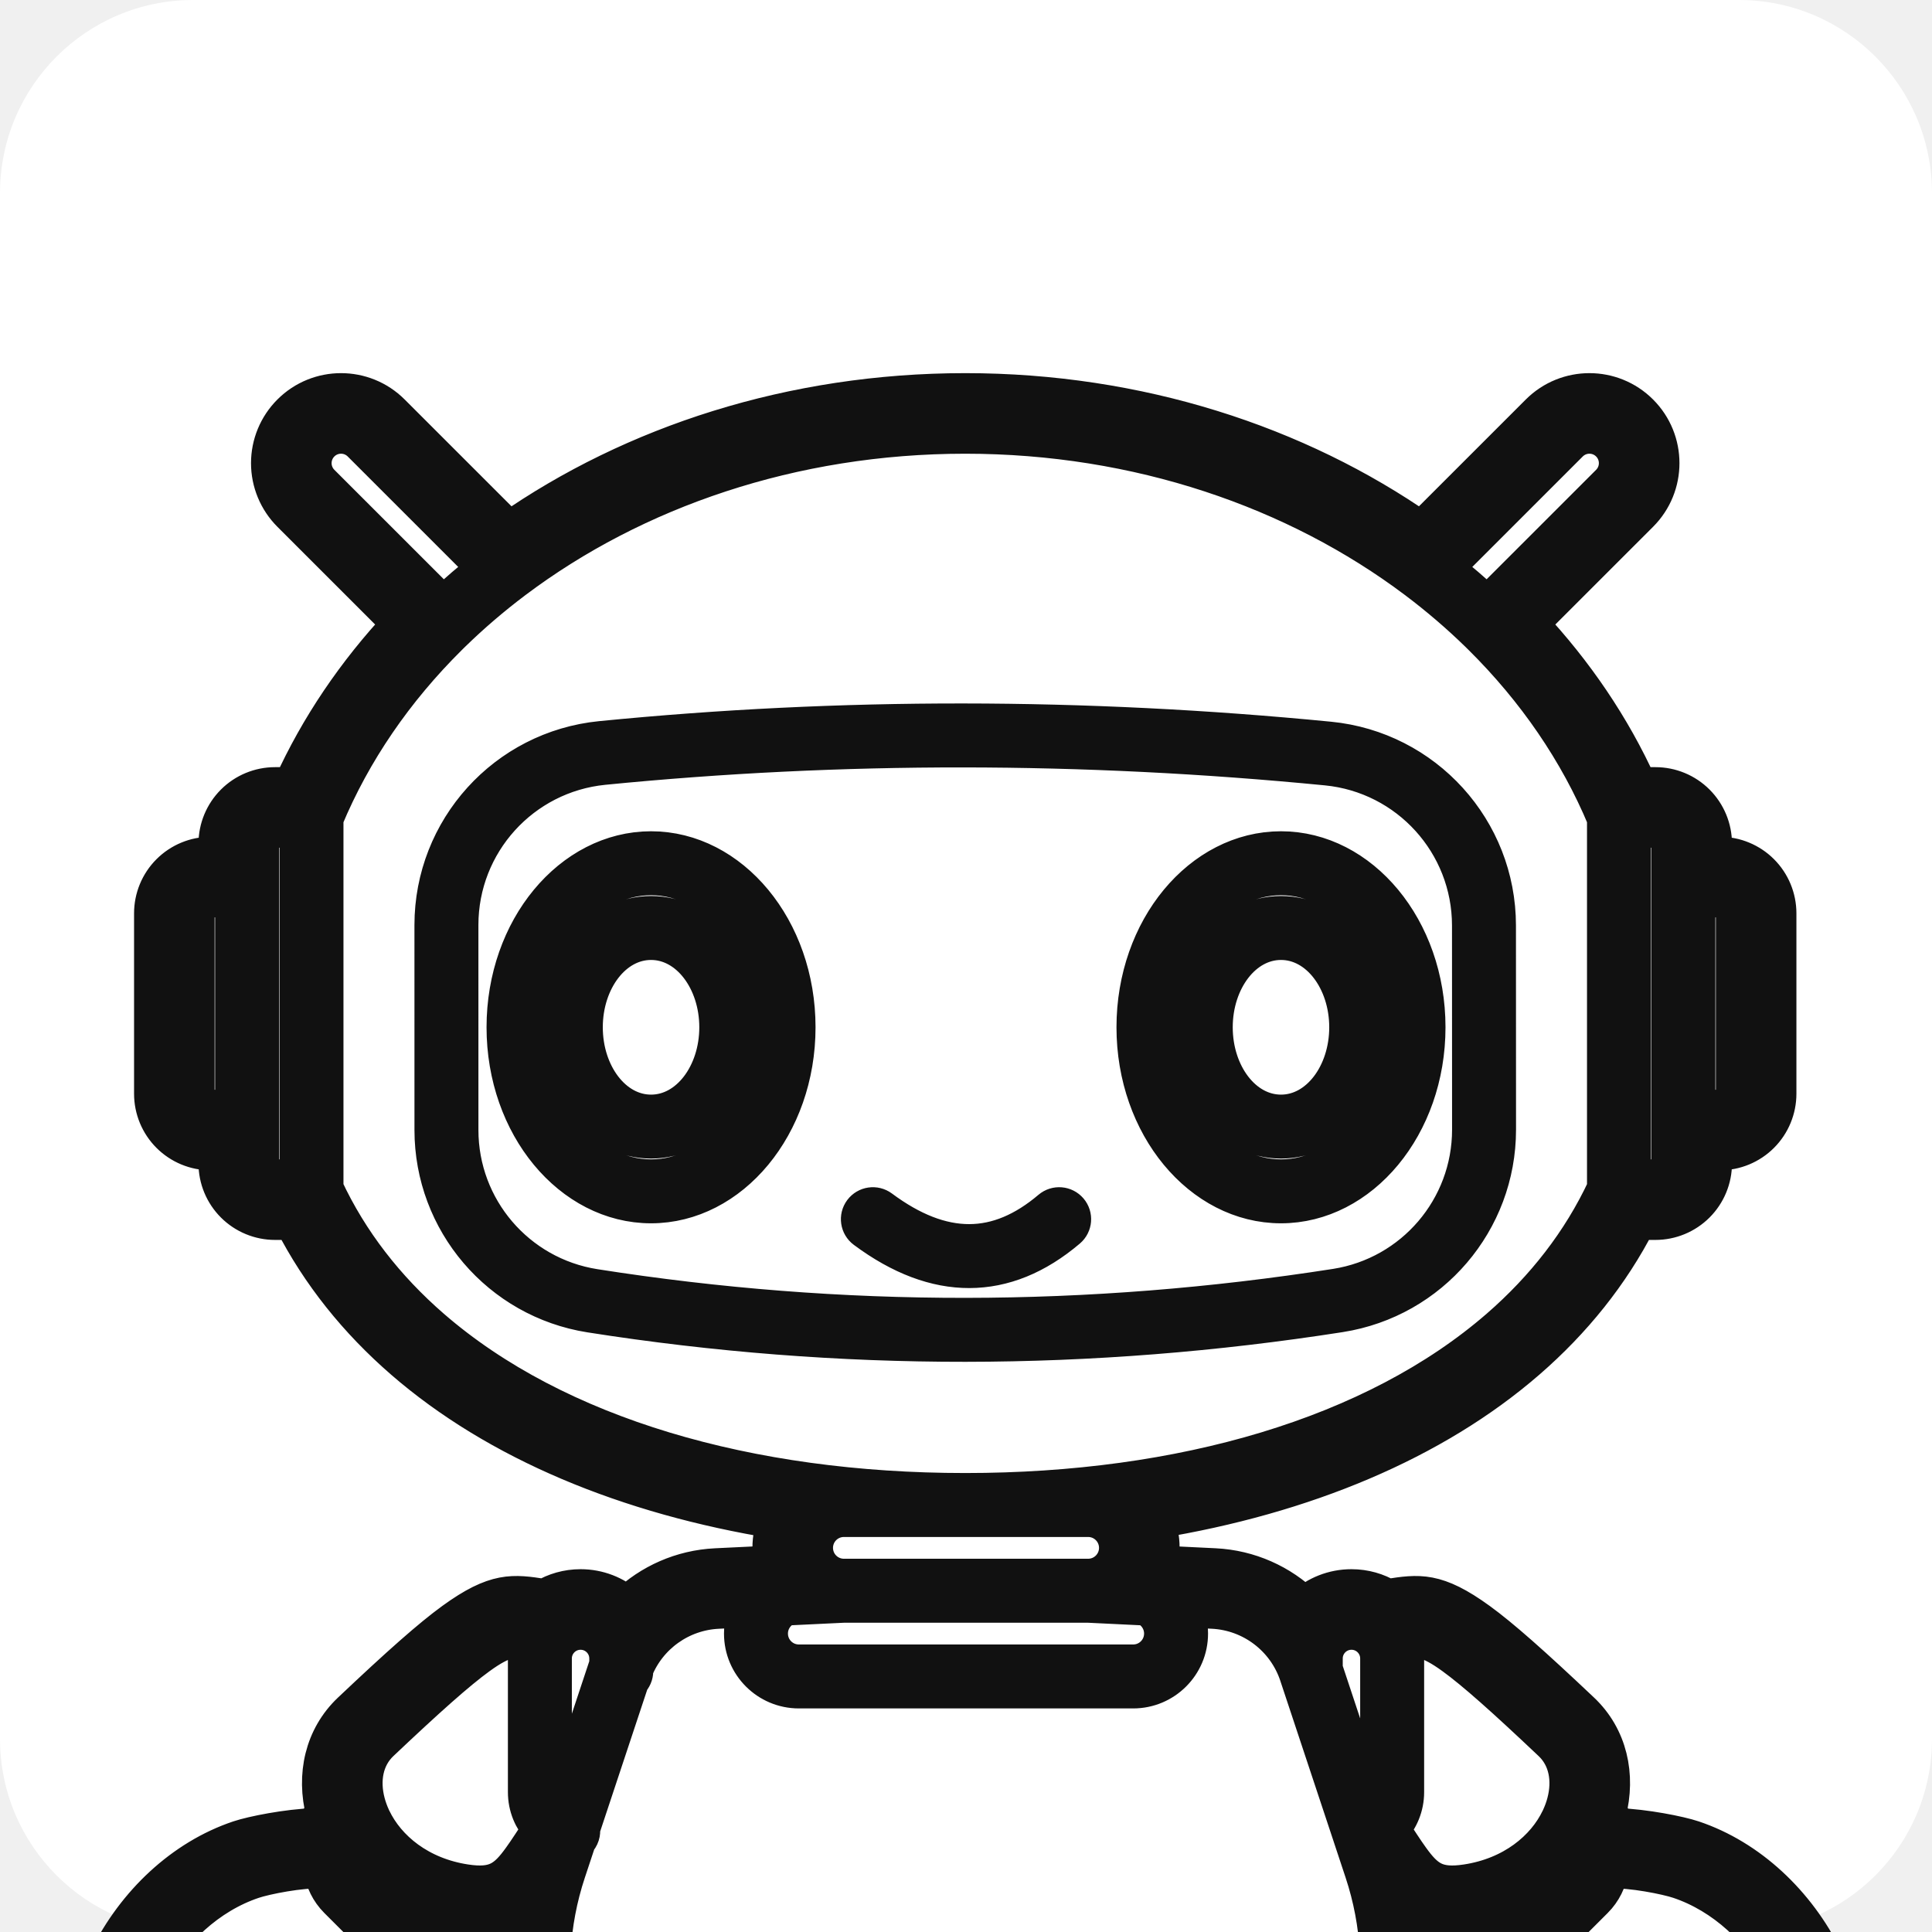
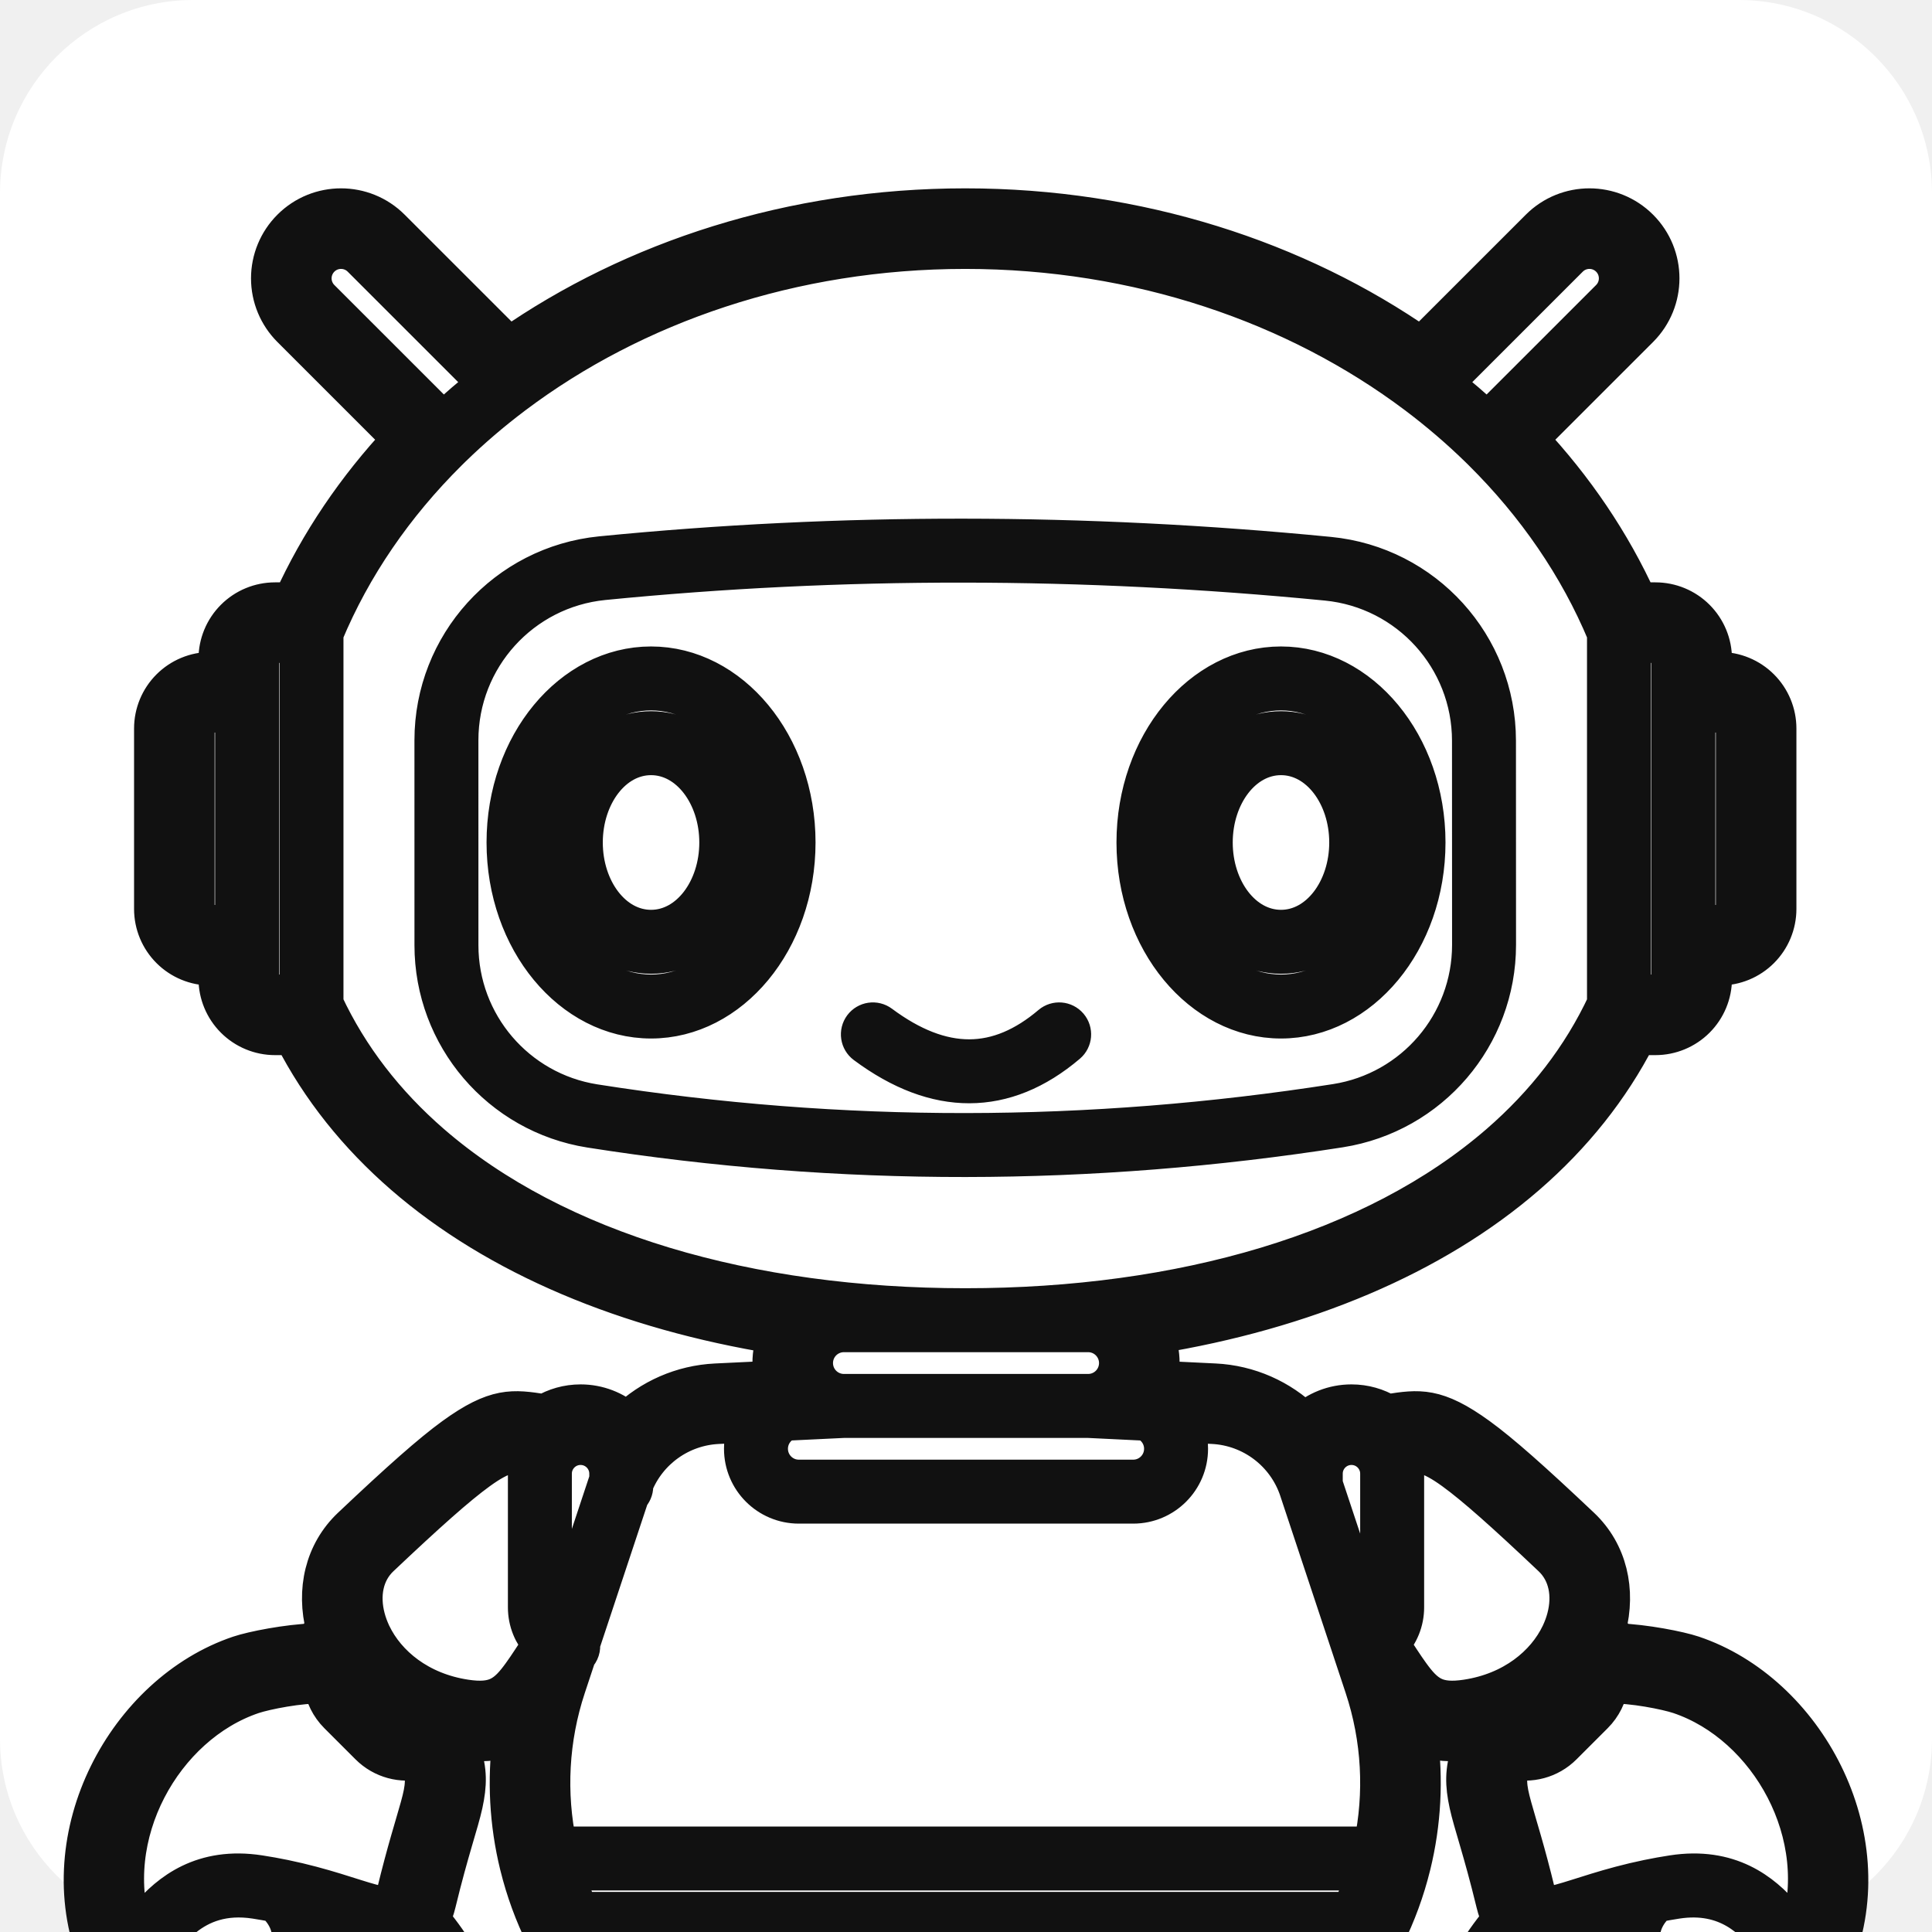
- <svg xmlns="http://www.w3.org/2000/svg" viewBox="290 -77 920 920" width="512" height="512">
-   <rect x="290" y="-77" width="920" height="920" rx="92" ry="92" fill="#FFFFFF" />
+ <svg xmlns="http://www.w3.org/2000/svg" viewBox="290 11 920 920" width="512" height="512">
+   <rect x="290" y="11" width="920" height="920" rx="92" ry="92" fill="#FFFFFF" />
  <path fill="#111111" d="M 657.301 660.078 L 664.141 666.914 L 657.301 660.074 C 657.301 655.484 658.207 650.992 659.934 646.832 C 588.711 635.293 526.793 609.555 482.109 570.773 C 460.195 551.754 442.371 529.605 429.473 504.441 L 420.973 504.441 C 413.695 504.441 406.707 501.547 401.559 496.398 C 396.41 491.25 393.516 484.266 393.516 476.984 C 393.516 476.984 393.516 471.285 393.516 471.285 L 390.305 471.285 C 383.016 471.285 376.031 468.395 370.879 463.242 C 365.73 458.094 362.84 451.109 362.84 443.828 L 362.84 357.922 C 362.84 350.641 365.73 343.656 370.879 338.508 C 376.031 333.359 383.016 330.465 390.305 330.465 L 393.516 330.465 L 393.516 324.77 C 393.516 317.484 396.41 310.504 401.559 305.352 C 406.707 300.203 413.695 297.312 420.973 297.312 C 420.973 297.312 429.031 297.312 429.031 297.312 C 441.754 269.254 459.391 243.25 481.07 220.09 L 428.453 167.484 C 422.102 161.137 418.531 152.523 418.531 143.547 C 418.531 134.566 422.102 125.953 428.453 119.605 C 441.672 106.383 463.117 106.383 476.344 119.605 C 476.344 119.605 518.176 161.422 532.484 175.727 C 591.602 134.52 667.223 109.688 749.637 109.688 C 832.051 109.688 907.672 134.52 966.789 175.727 L 1022.93 119.605 C 1036.156 106.383 1057.59 106.383 1070.82 119.605 C 1084.047 132.824 1084.047 154.266 1070.82 167.484 C 1070.82 167.484 1018.203 220.09 1018.203 220.09 C 1039.883 243.25 1057.52 269.254 1070.242 297.312 L 1078.301 297.312 C 1085.578 297.312 1092.566 300.203 1097.715 305.352 C 1102.863 310.504 1105.758 317.484 1105.758 324.77 C 1105.758 324.77 1105.758 330.465 1105.758 330.465 L 1108.969 330.465 C 1116.258 330.465 1123.242 333.359 1128.395 338.508 C 1133.543 343.656 1136.434 350.641 1136.434 357.922 L 1136.434 443.828 C 1136.434 451.109 1133.543 458.094 1128.395 463.242 C 1123.242 468.395 1116.258 471.285 1108.969 471.285 L 1105.758 471.285 L 1105.758 476.984 C 1105.758 484.266 1102.863 491.25 1097.715 496.398 C 1092.566 501.547 1085.578 504.441 1078.301 504.441 C 1078.301 504.441 1069.801 504.441 1069.801 504.441 C 1056.902 529.605 1039.078 551.754 1017.164 570.773 C 972.625 609.43 910.957 635.129 840.027 646.719 C 841.789 650.91 842.719 655.445 842.719 660.074 C 842.719 662.754 842.406 665.398 841.809 667.965 L 868.418 669.258 C 884.805 670.051 899.867 676.887 911.105 687.859 C 917.051 682.496 924.918 679.234 933.559 679.234 C 939.836 679.234 945.711 680.965 950.742 683.973 L 951.227 683.832 C 965.668 681.621 973.82 680.281 994.141 695.039 C 1004.707 702.707 1019.543 715.832 1042.875 737.902 C 1055.922 750.234 1060.023 768.273 1055.352 786.328 C 1057.316 788.383 1058.957 790.621 1060.301 792.992 C 1073.16 793.445 1089.711 796.73 1096.117 798.887 C 1149.605 816.852 1186.895 884.641 1163.605 943.715 C 1163.191 944.762 1162.75 945.707 1162.312 946.543 C 1164.488 970.32 1156.426 991.344 1142.961 1002.078 C 1141.73 1007.277 1139.195 1015.445 1134.367 1022.684 C 1130.008 1029.215 1123.941 1034.949 1115.809 1038.152 C 1094.871 1066.086 1062.008 1065.27 1040.977 1056.766 C 1029.641 1052.188 1021.863 1044.988 1018.965 1039.32 C 1017.23 1035.922 1016.246 1032.871 1015.789 1030.176 C 1010.711 1028.008 1006.148 1024.293 1002.836 1018.941 C 989.02 996.559 984.723 980.031 985.285 966.711 C 985.98 950.441 993.984 938.148 1004.625 925.086 C 1003.551 922.863 1002.613 920.258 1001.871 917.203 C 995.793 892.078 991.113 879.312 989.121 870.152 C 987.074 860.73 987.039 854.105 989.977 845.121 C 988.789 843.629 987.762 842.07 986.863 840.449 C 978.113 841.227 971.332 840.109 965.574 837.719 C 968.367 858.301 967.246 879.164 962.344 899.184 C 962.316 899.297 962.289 899.414 962.254 899.527 C 959.391 911.145 955.258 922.484 949.879 933.32 C 949.852 933.387 949.816 933.453 949.785 933.508 C 946.867 939.363 943.59 945.078 939.957 950.617 C 939.957 950.617 900.137 1011.258 900.137 1011.258 C 904.504 1014.809 908.148 1019.254 910.793 1024.352 L 933.797 1068.789 C 936.484 1073.984 938.02 1079.645 938.348 1085.371 C 966.945 1085.809 991.766 1105.328 998.879 1133.102 L 1033.43 1267.945 C 1038.441 1287.52 1034.117 1308.309 1021.734 1324.27 C 1009.344 1340.234 990.27 1349.57 970.062 1349.57 L 860.414 1349.57 C 840.211 1349.57 821.137 1340.234 808.742 1324.27 C 801.934 1315.5 797.562 1305.281 795.836 1294.598 L 795.57 1293.902 L 795.094 1291.559 L 795.031 1289.133 C 795.031 1289.133 795.141 1288.363 795.141 1288.363 C 794.699 1281.574 795.324 1274.691 797.047 1267.945 L 831.59 1133.102 C 833.41 1126.023 836.363 1119.492 840.246 1113.672 L 823.449 1081.23 L 811.938 1086.973 C 772.715 1106.559 726.559 1106.559 687.336 1086.973 L 674.539 1080.59 L 657.418 1113.672 C 661.293 1119.492 664.258 1126.023 666.066 1133.102 L 700.609 1267.945 C 702.336 1274.691 702.957 1281.574 702.527 1288.363 L 702.637 1289.133 L 702.562 1291.559 L 702.086 1293.902 C 702.086 1293.902 701.82 1294.59 701.82 1294.598 C 700.094 1305.281 695.727 1315.5 688.922 1324.27 C 676.531 1340.234 657.457 1349.57 637.242 1349.57 L 527.602 1349.57 C 507.391 1349.57 488.324 1340.234 475.93 1324.27 C 463.539 1308.309 459.223 1287.52 464.234 1267.945 L 498.777 1133.102 C 505.895 1105.328 530.723 1085.809 559.309 1085.371 C 559.648 1079.645 561.18 1073.984 563.863 1068.789 L 586.867 1024.352 C 589.719 1018.836 593.742 1014.105 598.586 1010.426 L 559.316 950.617 C 555.684 945.078 552.406 939.371 549.488 933.508 C 549.457 933.453 549.43 933.387 549.395 933.32 C 544.016 922.484 539.883 911.145 537.031 899.562 C 536.992 899.453 536.965 899.332 536.938 899.223 C 532.055 879.277 530.918 858.523 533.66 838.031 C 528.07 840.211 521.508 841.191 513.145 840.449 C 512.254 842.07 511.219 843.629 510.043 845.121 C 512.98 854.105 512.941 860.73 510.895 870.152 C 508.902 879.312 504.215 892.078 498.137 917.203 C 497.402 920.258 496.465 922.863 495.383 925.086 C 506.031 938.148 514.035 950.441 514.734 966.711 C 515.293 980.031 510.996 996.559 497.172 1018.941 C 493.867 1024.293 489.297 1028.008 484.23 1030.176 C 483.77 1032.871 482.789 1035.922 481.055 1039.32 C 478.152 1044.988 470.379 1052.188 459.039 1056.766 C 438.012 1065.27 405.148 1066.086 384.211 1038.152 C 376.074 1034.949 370.008 1029.215 365.648 1022.684 C 360.82 1015.445 358.285 1007.277 357.055 1002.078 C 343.582 991.344 335.531 970.32 337.707 946.543 C 337.258 945.707 336.824 944.762 336.41 943.715 C 313.121 884.641 350.41 816.852 403.891 798.887 C 410.305 796.73 426.855 793.445 439.719 792.992 C 441.051 790.621 442.699 788.383 444.664 786.328 C 439.992 768.273 444.098 750.234 457.133 737.902 C 480.465 715.832 495.309 702.707 505.875 695.039 C 526.199 680.281 534.348 681.621 548.789 683.832 L 549.273 683.973 C 554.297 680.965 560.18 679.234 566.461 679.234 C 574.914 679.234 582.633 682.359 588.527 687.52 C 599.734 676.75 614.66 670.051 630.871 669.27 C 630.871 669.27 651.5 668.273 658.207 667.953 C 657.602 665.391 657.301 662.75 657.301 660.078 C 657.301 662.031 657.879 663.504 658.73 664.617 C 657.824 663.332 657.301 661.766 657.301 660.078 Z M 994.5 846.102 L 995.215 845.379 L 992.527 841.395 Z M 454.211 799.609 C 453.945 800.012 453.699 800.418 453.461 800.836 C 454.414 801.547 455.168 801.973 455.203 801.996 Z M 1046.961 801.613 C 1046.281 801.863 1045.559 802 1044.812 802 C 1045.559 802 1046.281 801.863 1046.961 801.613 Z M 436.707 134.664 C 437.66 135.379 438.414 135.805 438.449 135.828 L 437.461 133.438 C 437.191 133.836 436.938 134.246 436.707 134.664 Z M 646.605 688.902 L 631.855 689.613 C 614.148 690.465 598.66 701.555 592.07 717.816 L 592.07 718.742 C 592.07 720.492 591.344 722.074 590.18 723.207 L 566.727 793.875 C 566.883 794.805 566.828 795.789 566.516 796.75 C 566.191 797.766 565.633 798.641 564.918 799.332 L 559.941 814.336 C 551.773 838.969 550.461 864.992 555.684 889.773 L 943.59 889.773 C 948.812 864.992 947.5 838.969 939.332 814.336 L 933.547 796.898 C 933.531 796.852 933.512 796.801 933.504 796.75 L 908.305 720.836 C 908.277 720.746 908.25 720.656 908.223 720.566 C 902.328 702.812 886.117 690.508 867.43 689.598 L 853.422 688.918 C 855.238 692.52 856.258 696.59 856.258 700.895 L 856.258 700.898 C 856.258 715.609 844.332 727.535 829.617 727.535 L 670.398 727.535 C 655.684 727.535 643.762 715.609 643.762 700.898 L 643.762 700.895 C 643.762 696.582 644.777 692.508 646.605 688.902 Z M 413.887 324.77 L 413.887 476.984 C 413.887 478.863 414.629 480.668 415.961 481.996 C 417.293 483.328 419.09 484.074 420.973 484.074 L 432.098 484.074 L 432.098 317.68 L 420.973 317.68 C 419.09 317.68 417.293 318.426 415.961 319.754 C 414.629 321.086 413.887 322.887 413.887 324.77 Z M 998.207 211.277 L 1056.418 153.086 C 1061.684 147.816 1061.684 139.273 1056.418 134.004 C 1051.148 128.734 1042.602 128.734 1037.332 134.004 L 977.684 193.645 C 984.816 199.27 991.664 205.152 998.207 211.277 Z M 1097.844 450.918 L 1108.969 450.918 C 1110.852 450.918 1112.66 450.172 1113.988 448.844 C 1115.32 447.512 1116.066 445.707 1116.066 443.828 L 1116.066 357.922 C 1116.066 356.043 1115.32 354.238 1113.988 352.91 C 1112.66 351.578 1110.852 350.832 1108.969 350.832 C 1108.969 350.832 1097.844 350.832 1097.844 350.832 Z M 957.441 703.512 C 958.555 706.375 959.16 709.492 959.16 712.746 L 959.16 776.398 C 959.16 783.164 956.535 789.316 952.246 793.895 C 955.836 799.324 958.848 804.074 961.738 808.074 C 965.18 812.836 968.293 816.453 972.441 818.48 C 976.5 820.457 981.457 820.801 988.379 819.754 C 1010.352 816.434 1025.785 803.625 1032.723 789.129 C 1032.797 788.961 1032.871 788.801 1032.953 788.645 C 1034.062 786.266 1034.945 783.84 1035.578 781.41 C 1038.398 770.766 1036.57 759.969 1028.879 752.699 C 1006.5 731.523 992.305 718.875 982.172 711.516 C 970.488 703.027 965.035 702.523 957.441 703.512 Z M 942.93 785.617 C 945.262 783.246 946.703 779.988 946.703 776.398 L 946.703 712.746 C 946.703 705.488 940.82 699.602 933.559 699.602 C 926.289 699.602 920.402 705.488 920.402 712.746 L 920.402 717.738 Z M 493.051 833.613 C 492.473 834.188 492.078 834.77 491.828 835.348 C 492.133 834.715 492.547 834.121 493.051 833.613 Z M 493.051 833.613 L 493.914 835.688 C 494.215 835.699 494.52 835.734 494.812 835.801 C 494.152 834.207 493.508 833.16 493.059 833.613 C 494.465 832.195 495.492 830.547 496.125 828.785 C 479.41 823.156 466.934 812.547 459.344 800.445 C 454.477 805.598 454.562 813.723 459.609 818.766 L 474.461 833.613 C 479.594 838.746 487.918 838.746 493.051 833.613 Z M 459.27 800.316 L 455.203 801.996 C 455.203 801.996 457.262 802.312 459.336 800.434 C 459.316 800.395 459.289 800.355 459.27 800.316 Z M 401.43 350.832 L 390.305 350.832 C 388.422 350.832 386.613 351.578 385.285 352.91 C 383.961 354.238 383.207 356.043 383.207 357.922 L 383.207 443.828 C 383.207 445.707 383.961 447.512 385.285 448.844 C 386.613 450.172 388.422 450.918 390.305 450.918 C 390.305 450.918 401.43 450.918 401.43 450.918 Z M 1056.434 813.254 C 1055.656 818.496 1053.25 823.535 1049.211 827.574 L 1034.367 842.414 C 1027.805 848.98 1018.559 851.234 1010.16 849.188 C 1007.297 857.09 1007.812 861.914 1010.445 871.449 C 1012.852 880.191 1016.824 892.355 1021.672 912.414 C 1022.324 915.09 1022.863 916.961 1024.133 917.906 C 1024.93 918.508 1025.984 918.414 1027.254 918.305 C 1028.988 918.156 1030.941 917.723 1033.184 917.117 C 1042.52 914.617 1055.84 909.43 1074.848 905.5 C 1074.957 905.484 1075.078 905.457 1075.188 905.438 C 1078.742 904.707 1082.496 904.027 1086.453 903.418 C 1113.621 899.211 1129.402 912.062 1139.316 923.621 C 1142.008 926.762 1144.227 929.781 1146.109 932.266 C 1161.953 885.086 1132.039 832.438 1089.637 818.191 C 1083.699 816.199 1066.965 812.816 1056.434 813.254 Z M 420.855 917.332 C 417.918 916.758 414.859 916.211 411.656 915.719 C 381.031 910.984 368.734 933.879 361.828 942.355 C 360.582 943.883 359.379 945.086 358.258 945.977 C 354.762 973.121 367.969 998.125 390.902 986.914 C 394.004 985.395 415.172 968.664 424.582 949.578 C 429.914 938.77 431.254 927.004 420.855 917.332 Z M 542.574 703.512 C 534.984 702.523 529.531 703.027 517.844 711.516 C 507.711 718.875 493.52 731.523 471.129 752.699 C 463.445 759.969 461.621 770.766 464.43 781.41 C 465.07 783.84 465.953 786.266 467.055 788.645 C 467.137 788.801 467.219 788.961 467.285 789.129 C 474.234 803.625 489.664 816.434 511.641 819.754 C 518.562 820.801 523.516 820.457 527.566 818.48 C 531.715 816.453 534.836 812.836 538.27 808.074 C 541.16 804.074 544.172 799.324 547.77 793.895 C 543.484 789.316 540.859 783.164 540.859 776.398 L 540.859 712.746 C 540.859 709.492 541.465 706.375 542.574 703.512 Z M 444.555 488.93 C 456.441 514.387 473.773 536.566 495.465 555.395 C 554.883 606.961 646.727 633.441 749.637 633.441 C 852.547 633.441 944.391 606.961 1003.809 555.395 C 1025.5 536.566 1042.84 514.387 1054.719 488.93 L 1054.719 312.688 C 1041.398 280.719 1021.238 251.48 995.766 226.219 C 995.188 225.645 994.602 225.07 994.023 224.5 C 993.977 224.465 993.941 224.426 993.902 224.387 C 984.797 215.52 975.031 207.148 964.668 199.336 C 964.566 199.266 964.473 199.195 964.383 199.121 C 907.211 156.129 831.984 130.055 749.637 130.055 C 667.289 130.055 592.062 156.129 534.891 199.121 C 534.801 199.195 534.707 199.266 534.605 199.336 C 524.242 207.148 514.477 215.52 505.371 224.387 C 505.332 224.426 505.297 224.465 505.25 224.5 C 504.672 225.07 504.086 225.645 503.508 226.219 C 478.031 251.48 457.875 280.719 444.555 312.688 Z M 922.992 275.633 C 968.32 280.078 1002.883 318.188 1002.883 363.723 C 1002.918 394.676 1002.918 430.535 1002.918 460.949 C 1002.918 504.543 971.184 541.652 928.113 548.426 L 928.113 548.43 C 809.414 566.973 690.41 567.324 571.078 548.551 L 571.066 548.551 C 528.043 541.734 496.363 504.648 496.363 461.098 C 496.355 430.57 496.355 394.539 496.355 363.48 C 496.355 317.977 530.852 279.879 576.145 275.363 L 576.152 275.363 C 690.32 264.094 805.934 264.195 922.984 275.633 Z M 921.77 288.027 C 805.551 276.672 690.75 276.566 577.375 287.758 C 538.453 291.637 508.812 324.375 508.812 363.48 C 508.812 394.539 508.812 430.566 508.82 461.094 C 508.82 498.523 536.039 530.391 573.012 536.25 C 691.055 554.816 808.77 554.469 926.188 536.125 C 963.199 530.301 990.461 498.41 990.461 460.949 C 990.461 430.539 990.461 394.684 990.426 363.734 L 990.426 363.73 C 990.426 324.594 960.73 291.848 921.77 288.027 Z M 600.02 327.84 C 637.887 327.84 669.352 365.309 669.352 412.184 C 669.352 459.059 637.887 496.527 600.02 496.527 C 562.152 496.527 530.688 459.059 530.688 412.184 C 530.688 365.309 562.152 327.84 600.02 327.84 Z M 600.02 340.297 C 568.23 340.297 543.145 372.828 543.145 412.184 C 543.145 451.539 568.23 484.074 600.02 484.074 C 631.816 484.074 656.895 451.539 656.895 412.184 C 656.895 372.828 631.816 340.297 600.02 340.297 Z M 600.02 358.668 C 624.145 358.668 644.457 382.32 644.457 412.184 C 644.457 442.047 624.145 465.703 600.02 465.703 C 575.895 465.703 555.59 442.047 555.59 412.184 C 555.59 382.32 575.895 358.668 600.02 358.668 Z M 600.02 371.121 C 581.973 371.121 568.047 389.84 568.047 412.184 C 568.047 434.527 581.973 453.25 600.02 453.25 C 618.074 453.25 632 434.527 632 412.184 C 632 389.84 618.074 371.121 600.02 371.121 Z M 899.996 327.84 C 937.863 327.84 969.332 365.309 969.332 412.184 C 969.332 459.059 937.863 496.527 899.996 496.527 C 862.121 496.527 830.656 459.059 830.656 412.184 C 830.656 365.309 862.121 327.84 899.996 327.84 Z M 899.996 340.297 C 868.199 340.297 843.113 372.828 843.113 412.184 C 843.113 451.539 868.199 484.074 899.996 484.074 C 931.785 484.074 956.875 451.539 956.875 412.184 C 956.875 372.828 931.785 340.297 899.996 340.297 Z M 899.996 358.668 C 924.121 358.668 944.426 382.32 944.426 412.184 C 944.426 442.047 924.121 465.703 899.996 465.703 C 875.863 465.703 855.559 442.047 855.559 412.184 C 855.559 382.32 875.863 358.668 899.996 358.668 Z M 899.996 371.121 C 881.941 371.121 868.016 389.84 868.016 412.184 C 868.016 434.527 881.941 453.25 899.996 453.25 C 918.043 453.25 931.969 434.527 931.969 412.184 C 931.969 389.84 918.043 371.121 899.996 371.121 Z M 701.941 508.559 C 699.176 506.508 698.609 502.605 700.656 499.848 C 702.711 497.09 706.613 496.516 709.375 498.566 C 723.961 509.418 737.988 514.945 751.594 514.914 C 765.004 514.883 777.871 509.387 790.328 498.816 C 792.953 496.59 796.883 496.914 799.105 499.531 C 801.336 502.152 801.016 506.086 798.391 508.309 C 783.398 521.035 767.766 527.328 751.621 527.367 C 735.656 527.406 719.059 521.289 701.941 508.559 Z M 808.164 645.895 L 691.852 645.895 C 688.09 645.895 684.48 647.387 681.82 650.047 C 679.156 652.707 677.668 656.312 677.668 660.074 L 677.668 660.078 C 677.668 663.84 679.156 667.445 681.82 670.105 C 684.48 672.766 688.09 674.262 691.852 674.262 L 808.164 674.262 C 811.93 674.262 815.535 672.766 818.188 670.105 C 820.852 667.445 822.348 663.836 822.348 660.078 L 822.348 660.074 C 822.348 656.312 820.852 652.707 818.188 650.047 C 815.535 647.387 811.93 645.895 808.164 645.895 Z M 1085.387 476.984 L 1085.387 324.77 C 1085.387 322.887 1084.645 321.086 1083.312 319.754 C 1081.98 318.426 1080.184 317.68 1078.301 317.68 L 1067.176 317.68 L 1067.176 484.074 L 1078.301 484.074 C 1080.184 484.074 1081.98 483.328 1083.312 481.996 C 1084.645 480.668 1085.387 478.863 1085.387 476.984 Z M 443.582 813.254 C 433.055 812.816 416.32 816.199 410.379 818.191 C 367.98 832.438 338.055 885.086 353.906 932.266 C 355.789 929.781 358.012 926.762 360.699 923.621 C 370.613 912.062 386.395 899.211 413.555 903.418 C 417.523 904.027 421.277 904.707 424.828 905.438 C 424.938 905.457 425.047 905.484 425.168 905.5 C 444.18 909.43 457.5 914.617 466.832 917.117 C 469.074 917.723 471.027 918.156 472.754 918.305 C 474.031 918.414 475.086 918.508 475.887 917.906 C 477.152 916.961 477.695 915.09 478.336 912.414 C 483.191 892.355 487.156 880.191 489.57 871.449 C 492.207 861.914 492.719 857.09 489.855 849.188 C 481.449 851.234 472.215 848.98 465.648 842.414 L 450.797 827.574 C 446.77 823.535 444.363 818.496 443.582 813.254 Z M 442.848 134.012 C 440.324 136.543 438.902 139.969 438.902 143.547 C 438.902 147.125 440.324 150.555 442.855 153.086 L 501.066 211.277 C 507.609 205.152 514.457 199.27 521.598 193.645 L 461.941 134.004 C 456.672 128.734 448.125 128.734 442.855 134.004 Z M 438.461 135.828 C 438.59 135.848 440.746 136.105 442.848 134.012 C 441.684 135.176 440.102 135.828 438.461 135.828 Z M 579.613 715.543 L 579.613 712.746 C 579.613 705.488 573.719 699.602 566.461 699.602 C 559.199 699.602 553.312 705.488 553.312 712.746 L 553.312 776.398 C 553.312 779.703 554.527 782.719 556.535 785.031 L 579.227 716.66 C 579.348 716.285 579.477 715.914 579.613 715.543 Z M 1008.453 836.023 C 1008.16 835.133 1007.656 834.309 1006.957 833.613 C 1012.098 838.746 1020.422 838.746 1025.555 833.613 L 1040.406 818.766 C 1045.445 813.723 1045.539 805.598 1040.664 800.445 C 1033.074 812.547 1020.605 823.156 1003.891 828.785 C 1004.523 830.547 1005.543 832.195 1006.957 833.613 L 1006.102 835.688 C 1006.883 835.641 1007.684 835.754 1008.453 836.023 Z M 1040.672 800.434 C 1042.758 802.312 1044.805 801.996 1044.805 801.996 L 1040.746 800.316 C 1040.73 800.355 1040.699 800.395 1040.672 800.434 Z M 1141.758 946.012 C 1139.438 944.078 1136.461 940.02 1132.652 935.148 C 1125.051 925.438 1112.402 912.004 1088.359 915.719 C 1085.156 916.211 1082.09 916.758 1079.164 917.332 C 1068.762 927.004 1070.094 938.77 1075.426 949.578 C 1084.844 968.664 1106.004 985.395 1109.117 986.914 C 1132.039 998.113 1145.238 973.137 1141.758 946.012 Z M 1121.801 1002.18 C 1116.223 1002.516 1110.105 1001.266 1103.645 998.105 C 1100.039 996.344 1075.18 977.223 1064.254 955.094 C 1058.82 944.078 1056.656 932.441 1061.051 921.621 C 1058.637 922.289 1056.344 922.965 1054.168 923.621 C 1055.25 927.625 1057.664 938.641 1054.59 950.32 C 1056.699 954.473 1061.832 963.504 1077.16 999.051 C 1080.66 1007.148 1086.875 1023.062 1104.664 1020.207 C 1112.301 1018.977 1116.727 1013.309 1119.461 1007.84 C 1120.434 1005.906 1121.207 1003.977 1121.801 1002.18 Z M 1093.52 1032.336 C 1086.57 1030.863 1081.211 1027.164 1077.043 1022.691 C 1062.688 1025.555 1049.414 1025.203 1040.664 1026.191 C 1039.039 1026.379 1037.066 1026.898 1036.012 1027.203 C 1036.238 1027.953 1036.625 1029.102 1037.102 1030.055 C 1037.754 1031.324 1039.176 1032.559 1040.977 1033.828 C 1044.621 1036.402 1049.789 1038.719 1055.672 1040.145 C 1067.359 1042.988 1081.992 1042.246 1093.52 1032.336 Z M 1026.379 930.801 C 1015.961 943.012 1006.27 952.824 1005.637 967.578 C 1005.195 978.02 1009.344 990.703 1020.176 1008.238 C 1023.121 1013.012 1029.547 1013.418 1032.871 1009.934 C 1034.312 1008.426 1035 1006.172 1034.754 1003.348 C 1032.41 977.176 1028.797 976.16 1040.562 952.461 C 1041.125 951.348 1041.582 950.219 1041.977 949.098 C 1042.023 948.922 1042.078 948.754 1042.141 948.598 C 1045.062 939.668 1043.234 930.902 1042.281 927.336 C 1037.211 928.922 1033.062 930.125 1029.641 930.57 C 1028.492 930.719 1027.41 930.793 1026.379 930.801 Z M 818.566 1300.824 C 820.109 1304.707 822.211 1308.402 824.836 1311.785 C 833.363 1322.77 846.5 1329.207 860.414 1329.207 L 970.062 1329.207 C 983.973 1329.207 997.109 1322.77 1005.645 1311.785 C 1011.621 1304.086 1014.871 1294.746 1015.09 1285.203 C 997.934 1297.527 971.312 1313.73 916.996 1314.555 C 865.758 1315.332 834.621 1306.883 818.566 1300.824 Z M 660.07 1064.242 C 642.715 1054.18 627.859 1040.266 616.68 1023.543 C 611.621 1025.305 607.426 1028.945 604.957 1033.707 L 581.953 1078.156 C 579.402 1083.094 578.906 1088.855 580.598 1094.164 C 580.891 1095.07 581.238 1095.969 581.652 1096.82 L 581.652 1096.832 C 583.617 1100.945 586.867 1104.324 590.949 1106.438 L 609.594 1116.082 C 614.543 1118.637 620.297 1119.129 625.602 1117.445 C 629.477 1116.211 632.883 1113.895 635.434 1110.801 C 636.379 1109.66 637.195 1108.422 637.887 1107.086 Z M 482.578 1285.203 C 482.789 1294.746 486.039 1304.086 492.023 1311.785 C 500.551 1322.77 513.688 1329.207 527.602 1329.207 L 637.242 1329.207 C 651.16 1329.207 664.293 1322.77 672.832 1311.785 C 675.449 1308.402 677.551 1304.707 679.102 1300.824 C 663.035 1306.883 631.898 1315.332 580.668 1314.555 C 526.355 1313.73 499.734 1297.527 482.578 1285.203 Z M 682.25 1286.012 C 682.426 1281.676 681.984 1277.293 680.883 1273.004 L 646.332 1138.148 C 644.988 1132.906 642.723 1128.098 639.723 1123.883 C 636.645 1126.262 633.156 1128.117 629.375 1129.312 C 620.922 1131.996 611.742 1131.219 603.867 1127.145 L 585.23 1117.5 C 579.934 1114.758 575.512 1110.68 572.371 1105.734 L 560.289 1105.734 C 540.602 1105.734 523.398 1119.074 518.516 1138.148 L 484.441 1271.152 C 500.246 1282.75 524.609 1301.242 580.852 1302.102 C 640.016 1303 670.977 1291.133 682.25 1286.012 Z M 692 686.715 L 664.395 688.043 C 659.559 690.305 656.215 695.211 656.215 700.895 L 656.215 700.898 C 656.215 708.73 662.559 715.082 670.398 715.082 L 829.617 715.082 C 837.449 715.082 843.801 708.73 843.801 700.898 L 843.801 700.895 C 843.801 695.219 840.469 690.32 835.648 688.055 L 808.008 686.715 Z M 916.016 1096.82 C 916.418 1095.969 916.777 1095.07 917.062 1094.164 C 918.75 1088.855 918.266 1083.094 915.703 1078.156 L 892.699 1033.707 C 890.434 1029.324 886.695 1025.898 882.18 1023.996 C 870.402 1040.543 855.301 1054.43 837.871 1064.77 L 859.773 1107.086 C 860.461 1108.422 861.285 1109.66 862.223 1110.801 L 862.234 1110.801 C 864.785 1113.895 868.18 1116.211 872.062 1117.445 C 877.359 1119.129 883.125 1118.637 888.074 1116.082 L 906.707 1106.438 C 910.793 1104.324 914.051 1100.945 916.008 1096.832 Z M 473.637 930.801 C 472.598 930.793 471.516 930.719 470.379 930.57 C 466.953 930.125 462.797 928.922 457.738 927.336 C 456.781 930.902 454.957 939.668 457.875 948.598 C 457.93 948.754 457.984 948.922 458.039 949.098 C 458.426 950.219 458.895 951.348 459.453 952.461 C 471.223 976.16 467.605 977.176 465.266 1003.348 C 465.008 1006.172 465.703 1008.426 467.145 1009.934 C 470.461 1013.418 476.895 1013.012 479.84 1008.238 C 490.672 990.703 494.824 978.02 494.371 967.578 C 493.75 952.824 484.055 943.012 473.637 930.801 Z M 454.645 1013.438 C 453.191 1010.324 452.469 1006.59 452.855 1002.238 C 454.617 982.586 457.562 979.227 451.715 965.375 C 448.254 972.488 442.855 984.105 434.293 1003.977 C 433.336 1006.203 432.18 1008.758 430.77 1011.426 C 439.625 1012.777 447.879 1013.059 454.645 1013.438 Z M 1069.25 1011.426 C 1067.836 1008.758 1066.68 1006.203 1065.723 1003.977 C 1057.16 984.105 1051.762 972.488 1048.301 965.375 C 1042.453 979.227 1045.402 982.586 1047.152 1002.238 C 1047.547 1006.59 1046.824 1010.324 1045.375 1013.438 C 1052.137 1013.059 1060.391 1012.777 1069.25 1011.426 Z M 874.496 1013.188 C 874.605 1013.02 874.719 1012.852 874.828 1012.688 L 922.926 939.438 C 924.242 937.434 925.508 935.414 926.711 933.359 L 572.562 933.359 C 573.766 935.414 575.031 937.434 576.344 939.438 L 626.492 1015.809 C 638.043 1033.383 654.031 1047.594 672.852 1056.988 L 696.441 1068.762 C 729.93 1085.473 769.344 1085.473 802.832 1068.762 L 823.082 1058.652 C 824.312 1058.035 825.531 1057.402 826.746 1056.754 C 826.801 1056.719 826.855 1056.691 826.91 1056.664 C 846.023 1046.332 862.324 1031.473 874.379 1013.371 C 874.414 1013.309 874.461 1013.242 874.496 1013.188 Z M 1013.219 1271.152 L 979.152 1138.148 C 974.258 1119.074 957.066 1105.734 937.367 1105.734 L 925.297 1105.734 C 922.148 1110.68 917.73 1114.758 912.438 1117.5 L 893.793 1127.145 C 885.914 1131.219 876.734 1131.996 868.281 1129.312 C 864.508 1128.117 861.012 1126.262 857.938 1123.883 C 854.945 1128.098 852.668 1132.906 851.328 1138.148 L 816.785 1273.004 C 815.684 1277.293 815.234 1281.676 815.406 1286.012 C 826.691 1291.133 857.645 1303 916.805 1302.102 C 973.059 1301.242 997.418 1282.75 1013.219 1271.152 Z M 445.852 923.621 C 443.676 922.965 441.379 922.289 438.957 921.621 C 443.363 932.441 441.188 944.078 435.754 955.094 C 424.836 977.223 399.969 996.344 396.371 998.105 C 389.902 1001.266 383.797 1002.516 378.215 1002.18 C 378.812 1003.977 379.582 1005.906 380.555 1007.84 C 383.293 1013.309 387.715 1018.977 395.352 1020.207 C 413.145 1023.062 419.359 1007.148 422.855 999.051 C 438.184 963.504 443.316 954.473 445.426 950.32 C 442.352 938.641 444.766 927.625 445.852 923.621 Z M 406.496 1032.336 C 418.027 1042.246 432.648 1042.988 444.344 1040.145 C 450.227 1038.719 455.387 1036.402 459.039 1033.828 C 460.84 1032.559 462.262 1031.324 462.906 1030.055 C 463.391 1029.102 463.777 1027.953 464.008 1027.203 C 462.949 1026.898 460.977 1026.379 459.352 1026.191 C 450.605 1025.203 437.32 1025.555 422.965 1022.691 C 418.797 1027.164 413.445 1030.863 406.496 1032.336 Z M 933.246 920.906 C 936.062 914.832 938.449 908.586 940.387 902.223 L 558.887 902.223 C 560.824 908.586 563.211 914.832 566.027 920.906 Z M 933.246 920.906 " fill-opacity="1" fill-rule="evenodd" stroke="#111111" stroke-width="18" stroke-linejoin="round" paint-order="stroke fill" />
</svg>
